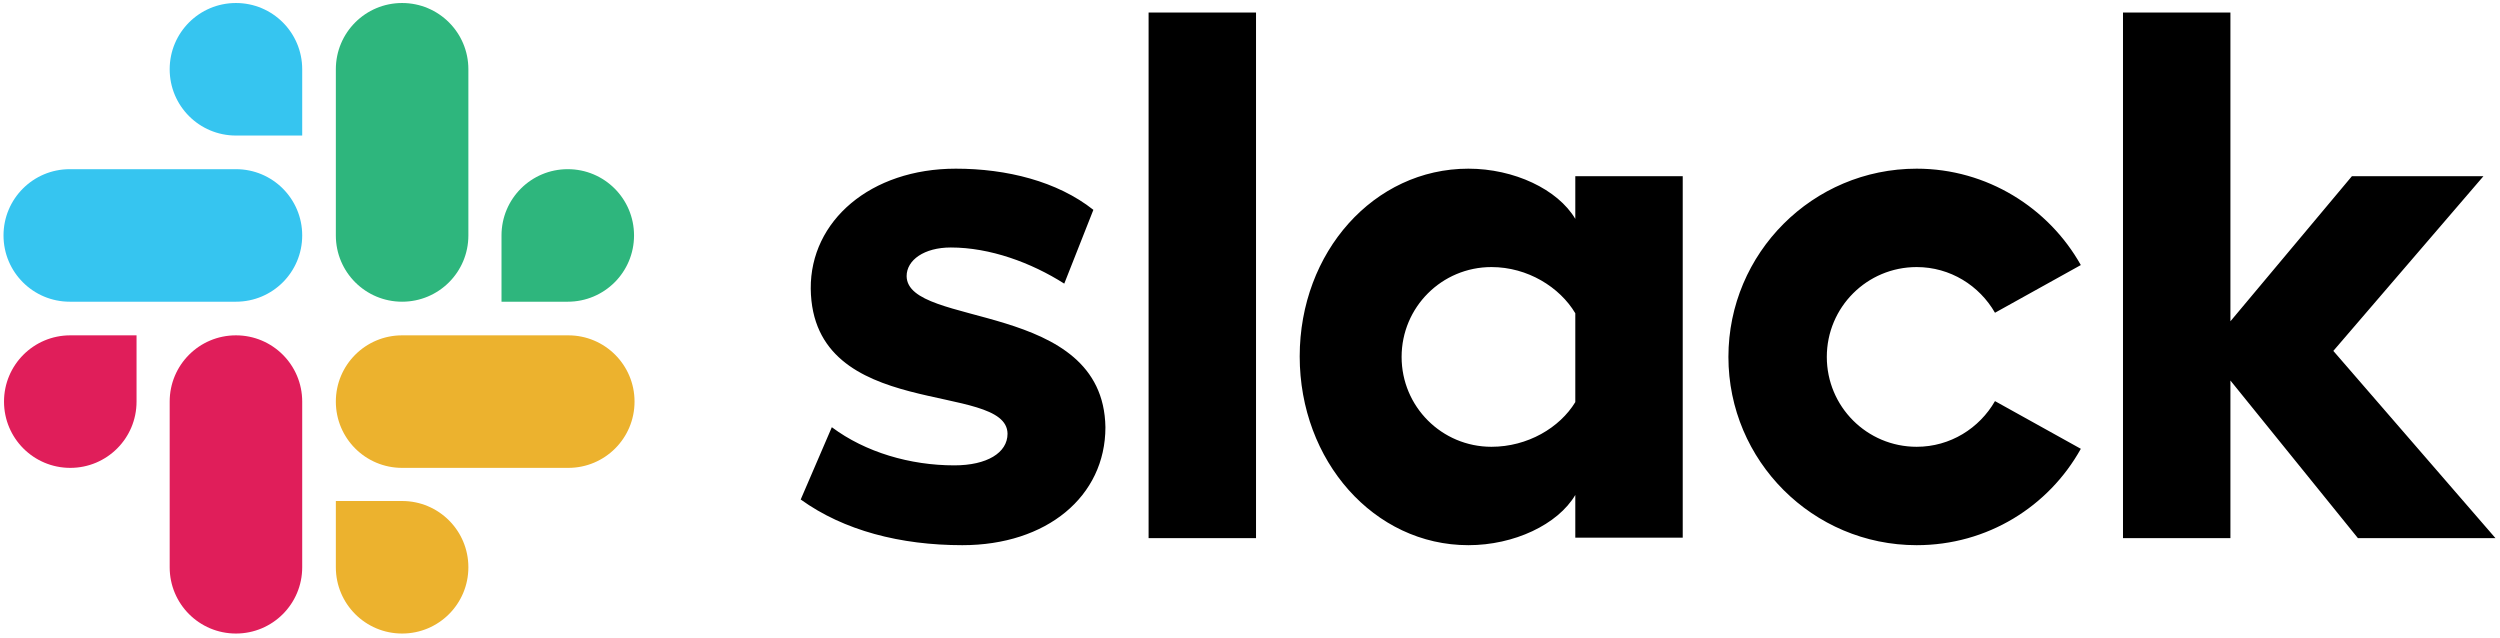
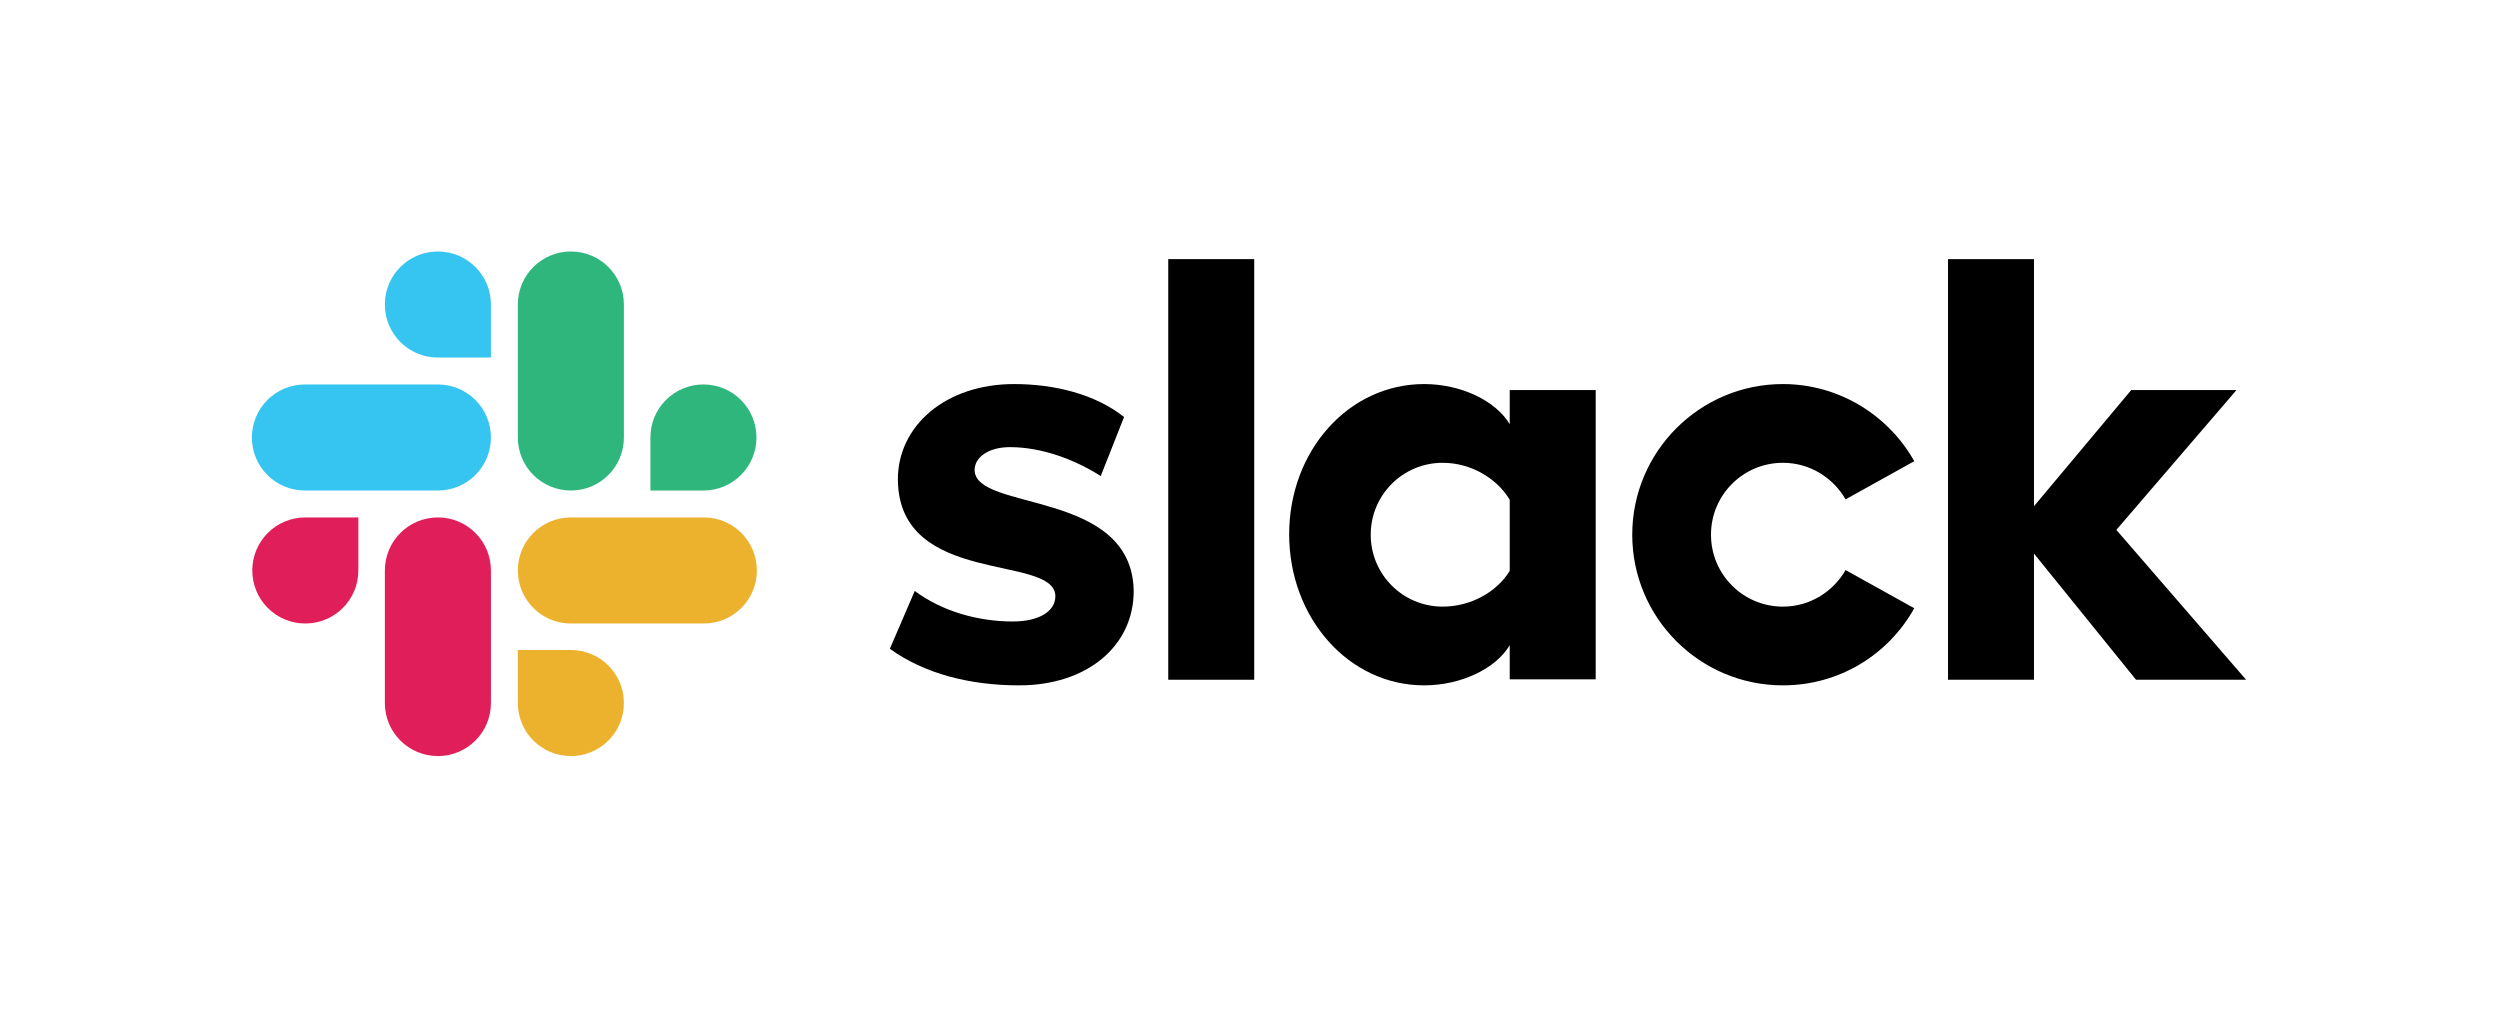
- <svg xmlns="http://www.w3.org/2000/svg" width="498" height="127">
-   <g fill="none">
-     <path d="M159.5 99.5l6.2-14.4c6.7 5 15.6 7.6 24.4 7.6 6.5 0 10.6-2.5 10.6-6.3-.1-10.6-38.9-2.3-39.2-28.9-.1-13.5 11.9-23.9 28.9-23.9 10.1 0 20.2 2.5 27.4 8.2L212 56.5c-6.6-4.2-14.8-7.2-22.6-7.2-5.3 0-8.8 2.5-8.8 5.7.1 10.4 39.2 4.7 39.6 30.1 0 13.8-11.7 23.5-28.5 23.5-12.3 0-23.6-2.9-32.2-9.1m237.9-19.6c-3.1 5.4-8.9 9.1-15.6 9.1-9.9 0-17.9-8-17.9-17.9 0-9.9 8-17.9 17.9-17.9 6.7 0 12.5 3.7 15.6 9.1l17.1-9.5c-6.4-11.4-18.7-19.2-32.7-19.2-20.7 0-37.5 16.8-37.5 37.5s16.8 37.5 37.5 37.5c14.1 0 26.3-7.7 32.7-19.2l-17.1-9.5zM228.8 2.5h21.4v104.7h-21.4zm194.1 0v104.7h21.4V75.8l25.4 31.4h27.4l-32.3-37.3 29.9-34.8h-26.2L444.3 64V2.5zM313.8 80.1c-3.1 5.1-9.5 8.9-16.7 8.9-9.9 0-17.9-8-17.9-17.9 0-9.9 8-17.9 17.9-17.9 7.2 0 13.6 4 16.7 9.2v17.7zm0-45v8.5c-3.5-5.9-12.2-10-21.3-10-18.8 0-33.6 16.6-33.6 37.4 0 20.8 14.8 37.6 33.6 37.6 9.1 0 17.8-4.1 21.3-10v8.5h21.4v-72h-21.4z" fill="#000" />
-     <path d="M27.2 80c0 7.3-5.9 13.2-13.2 13.2C6.7 93.2.8 87.3.8 80c0-7.3 5.9-13.2 13.2-13.2h13.2V80zm6.6 0c0-7.3 5.9-13.2 13.2-13.2 7.3 0 13.2 5.9 13.2 13.2v33c0 7.3-5.9 13.2-13.2 13.2-7.3 0-13.2-5.9-13.2-13.2V80z" fill="#E01E5A" />
-     <path d="M47 27c-7.3 0-13.2-5.9-13.2-13.2C33.8 6.5 39.7.6 47 .6c7.3 0 13.2 5.9 13.2 13.2V27H47zm0 6.7c7.3 0 13.2 5.9 13.2 13.2 0 7.3-5.9 13.2-13.2 13.2H13.9C6.6 60.1.7 54.2.7 46.9c0-7.3 5.9-13.2 13.2-13.2H47z" fill="#36C5F0" />
-     <path d="M99.9 46.9c0-7.3 5.9-13.2 13.2-13.2 7.3 0 13.2 5.9 13.2 13.2 0 7.3-5.9 13.2-13.2 13.2H99.9V46.9zm-6.6 0c0 7.3-5.9 13.2-13.2 13.2-7.3 0-13.2-5.9-13.2-13.2V13.8C66.9 6.5 72.8.6 80.1.6c7.3 0 13.2 5.9 13.2 13.2v33.1z" fill="#2EB67D" />
-     <path d="M80.1 99.8c7.3 0 13.2 5.9 13.2 13.2 0 7.3-5.9 13.2-13.2 13.2-7.3 0-13.2-5.9-13.2-13.2V99.8h13.2zm0-6.6c-7.3 0-13.2-5.9-13.2-13.2 0-7.3 5.9-13.2 13.2-13.2h33.1c7.3 0 13.2 5.9 13.2 13.2 0 7.3-5.9 13.2-13.2 13.2H80.1z" fill="#ECB22E" />
+ <svg xmlns="http://www.w3.org/2000/svg" version="1.1" id="Layer_1" x="0px" y="0px" viewBox="0 0 622.3 254.4" style="enable-background:new 0 0 622.3 254.4;" xml:space="preserve">
+   <style type="text/css">
+ 	.st0{fill:#E01E5A;}
+ 	.st1{fill:#36C5F0;}
+ 	.st2{fill:#2EB67D;}
+ 	.st3{fill:#ECB22E;}
+ </style>
+   <g>
+     <g>
+       <path d="M221.5,161.5l6.2-14.4c6.7,5,15.6,7.6,24.4,7.6c6.5,0,10.6-2.5,10.6-6.3c-0.1-10.6-38.9-2.3-39.2-28.9    c-0.1-13.5,11.9-23.9,28.9-23.9c10.1,0,20.2,2.5,27.4,8.2l-5.8,14.7c-6.6-4.2-14.8-7.2-22.6-7.2c-5.3,0-8.8,2.5-8.8,5.7    c0.1,10.4,39.2,4.7,39.6,30.1c0,13.8-11.7,23.5-28.5,23.5C241.4,170.6,230.1,167.7,221.5,161.5" />
+       <path d="M459.4,141.9c-3.1,5.4-8.9,9.1-15.6,9.1c-9.9,0-17.9-8-17.9-17.9s8-17.9,17.9-17.9c6.7,0,12.5,3.7,15.6,9.1l17.1-9.5    c-6.4-11.4-18.7-19.2-32.7-19.2c-20.7,0-37.5,16.8-37.5,37.5c0,20.7,16.8,37.5,37.5,37.5c14.1,0,26.3-7.7,32.7-19.2L459.4,141.9z" />
+       <rect x="290.8" y="64.5" width="21.4" height="104.7" />
+       <polygon points="484.9,64.5 484.9,169.2 506.3,169.2 506.3,137.8 531.7,169.2 559.1,169.2 526.8,131.9 556.7,97.1 530.5,97.1     506.3,126 506.3,64.5   " />
+       <path d="M375.8,142.1c-3.1,5.1-9.5,8.9-16.7,8.9c-9.9,0-17.9-8-17.9-17.9s8-17.9,17.9-17.9c7.2,0,13.6,4,16.7,9.2V142.1z     M375.8,97.1v8.5c-3.5-5.9-12.2-10-21.3-10c-18.8,0-33.6,16.6-33.6,37.4c0,20.8,14.8,37.6,33.6,37.6c9.1,0,17.8-4.1,21.3-10v8.5    h21.4v-72H375.8z" />
+     </g>
+     <g>
+       <g>
+         <path class="st0" d="M89.2,142c0,7.3-5.9,13.2-13.2,13.2s-13.2-5.9-13.2-13.2s5.9-13.2,13.2-13.2h13.2V142z" />
+         <path class="st0" d="M95.8,142c0-7.3,5.9-13.2,13.2-13.2s13.2,5.9,13.2,13.2V175c0,7.3-5.9,13.2-13.2,13.2s-13.2-5.9-13.2-13.2     V142z" />
+       </g>
+       <g>
+         <path class="st1" d="M109,89c-7.3,0-13.2-5.9-13.2-13.2c0-7.3,5.9-13.2,13.2-13.2s13.2,5.9,13.2,13.2V89H109z" />
+         <path class="st1" d="M109,95.7c7.3,0,13.2,5.9,13.2,13.2c0,7.3-5.9,13.2-13.2,13.2H75.9c-7.3,0-13.2-5.9-13.2-13.2     c0-7.3,5.9-13.2,13.2-13.2H109z" />
+       </g>
+       <g>
+         <path class="st2" d="M161.9,108.9c0-7.3,5.9-13.2,13.2-13.2s13.2,5.9,13.2,13.2c0,7.3-5.9,13.2-13.2,13.2h-13.2V108.9z" />
+         <path class="st2" d="M155.3,108.9c0,7.3-5.9,13.2-13.2,13.2s-13.2-5.9-13.2-13.2V75.8c0-7.3,5.9-13.2,13.2-13.2     s13.2,5.9,13.2,13.2V108.9z" />
+       </g>
+       <g>
+         <path class="st3" d="M142.1,161.8c7.3,0,13.2,5.9,13.2,13.2c0,7.3-5.9,13.2-13.2,13.2s-13.2-5.9-13.2-13.2v-13.2H142.1z" />
+         <path class="st3" d="M142.1,155.2c-7.3,0-13.2-5.9-13.2-13.2s5.9-13.2,13.2-13.2h33.1c7.3,0,13.2,5.9,13.2,13.2     s-5.9,13.2-13.2,13.2H142.1z" />
+       </g>
+     </g>
  </g>
</svg>
